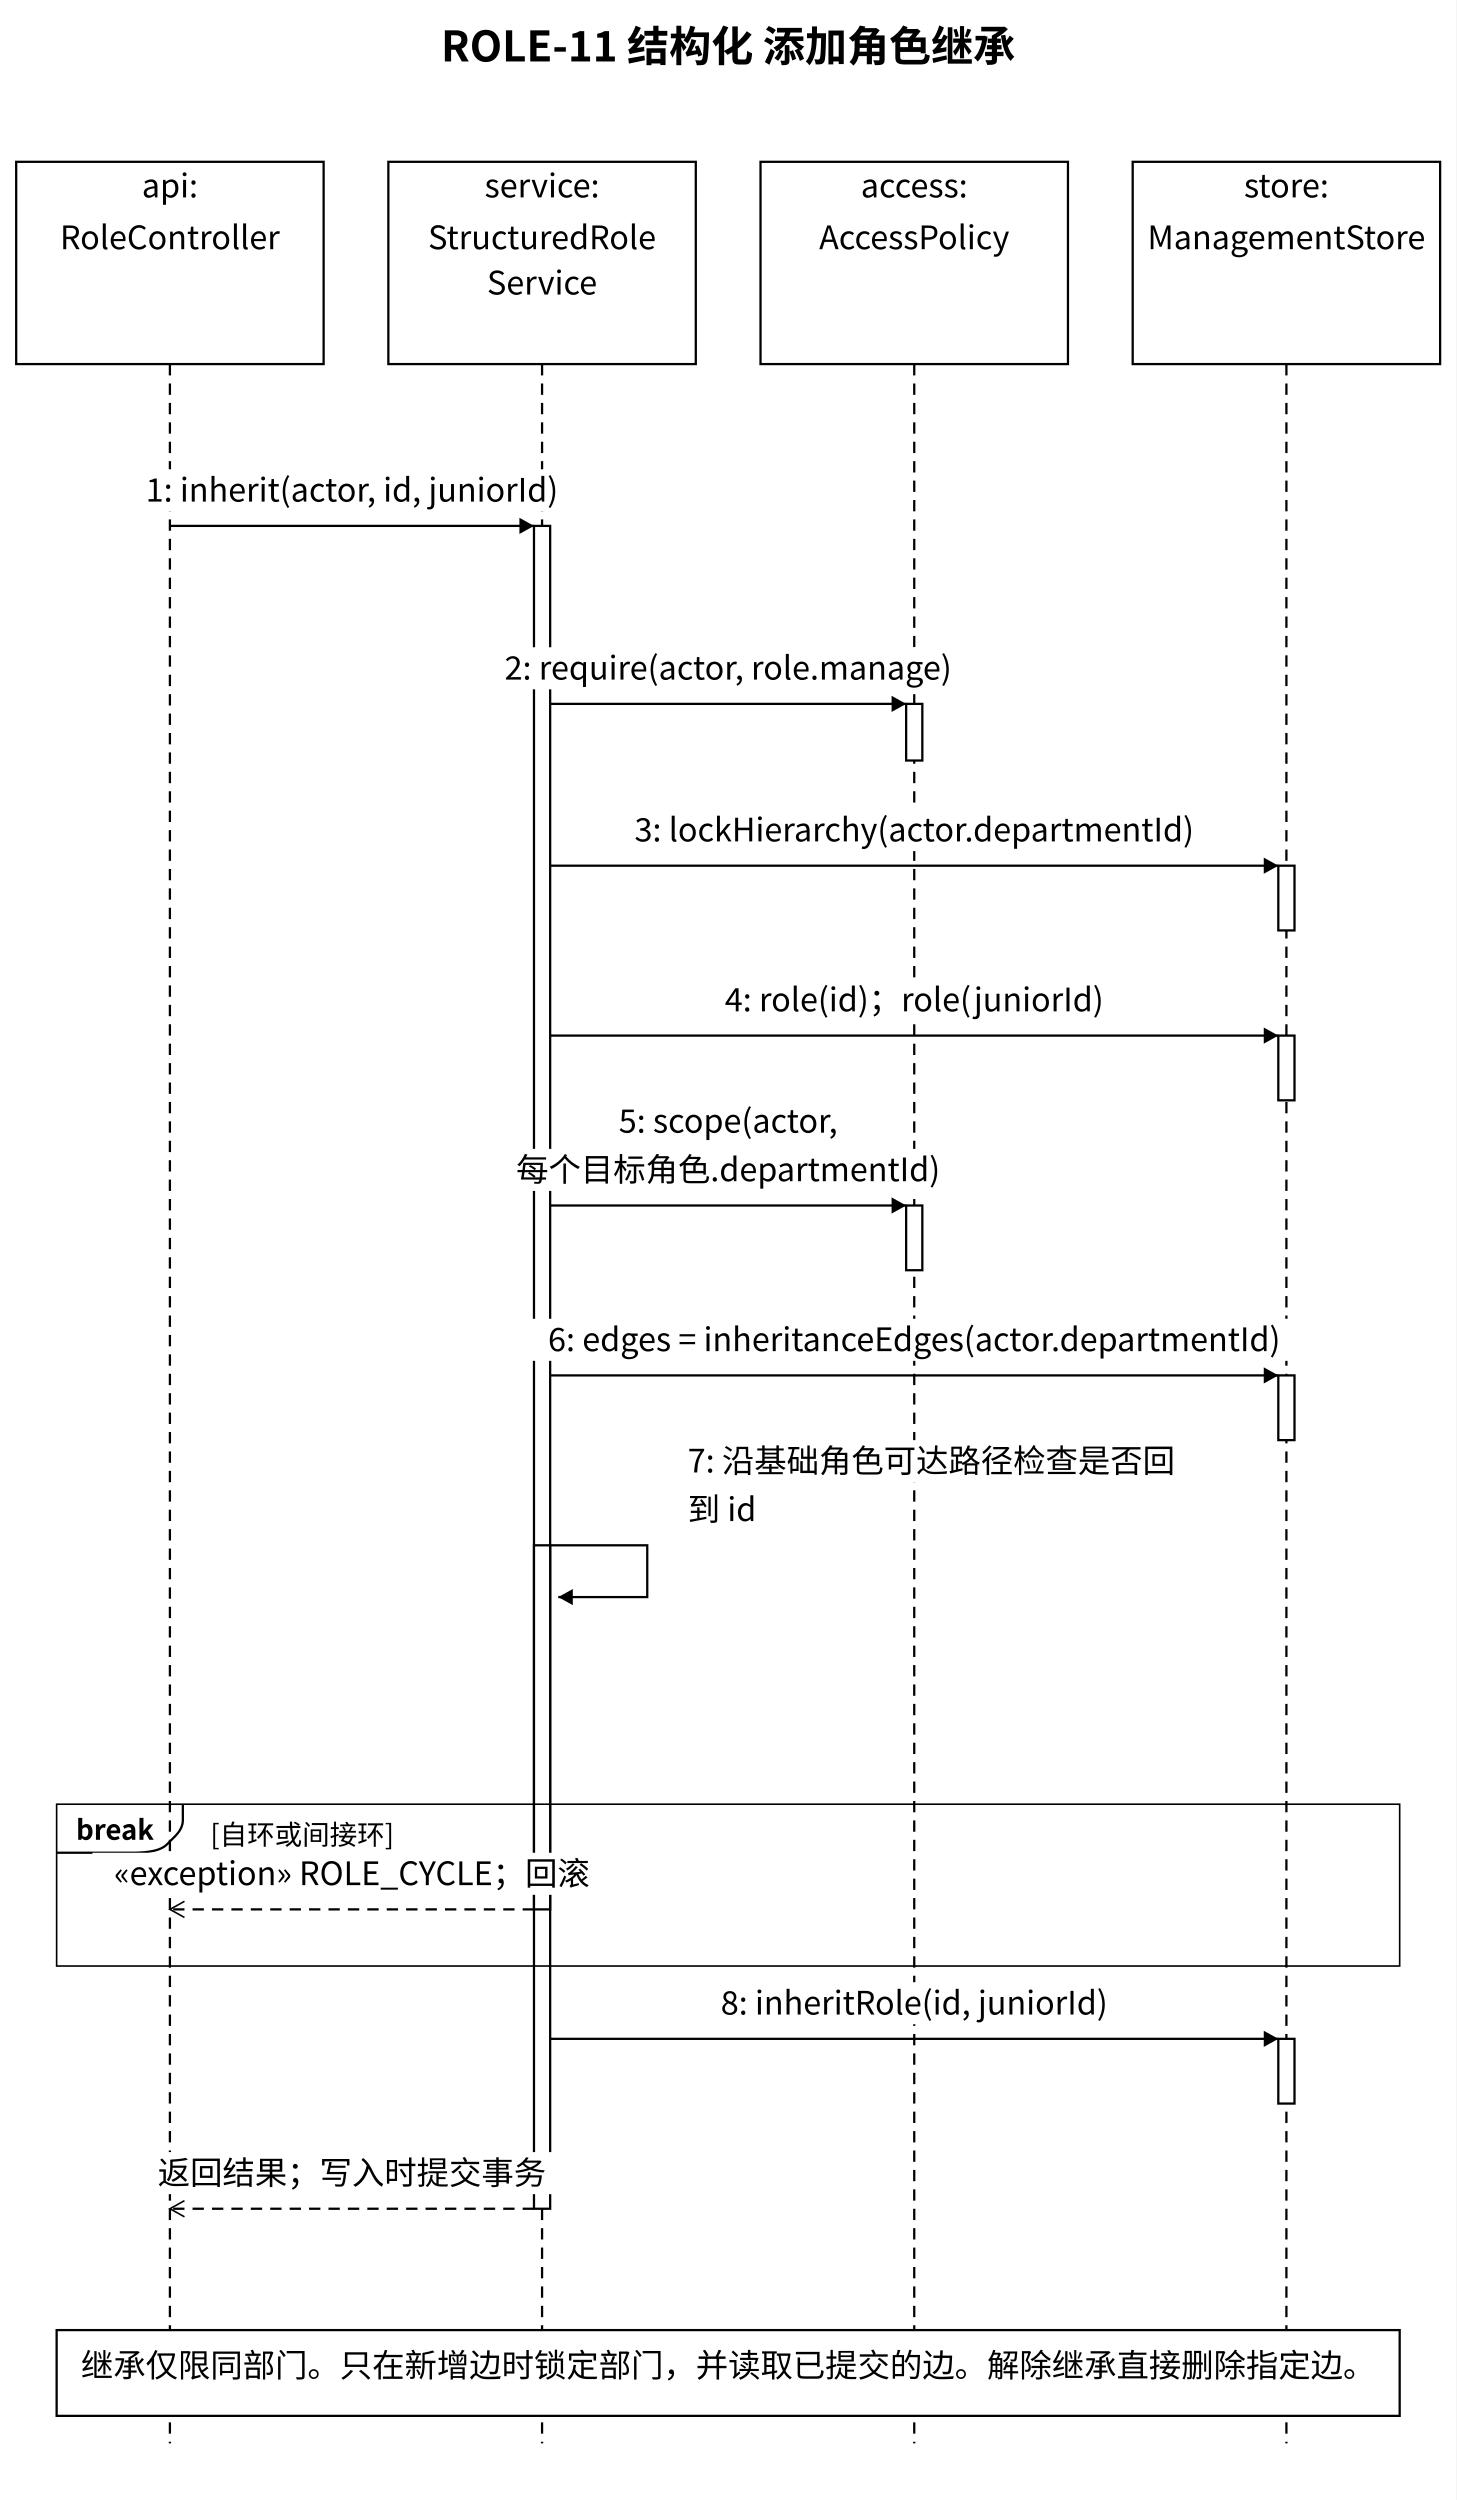
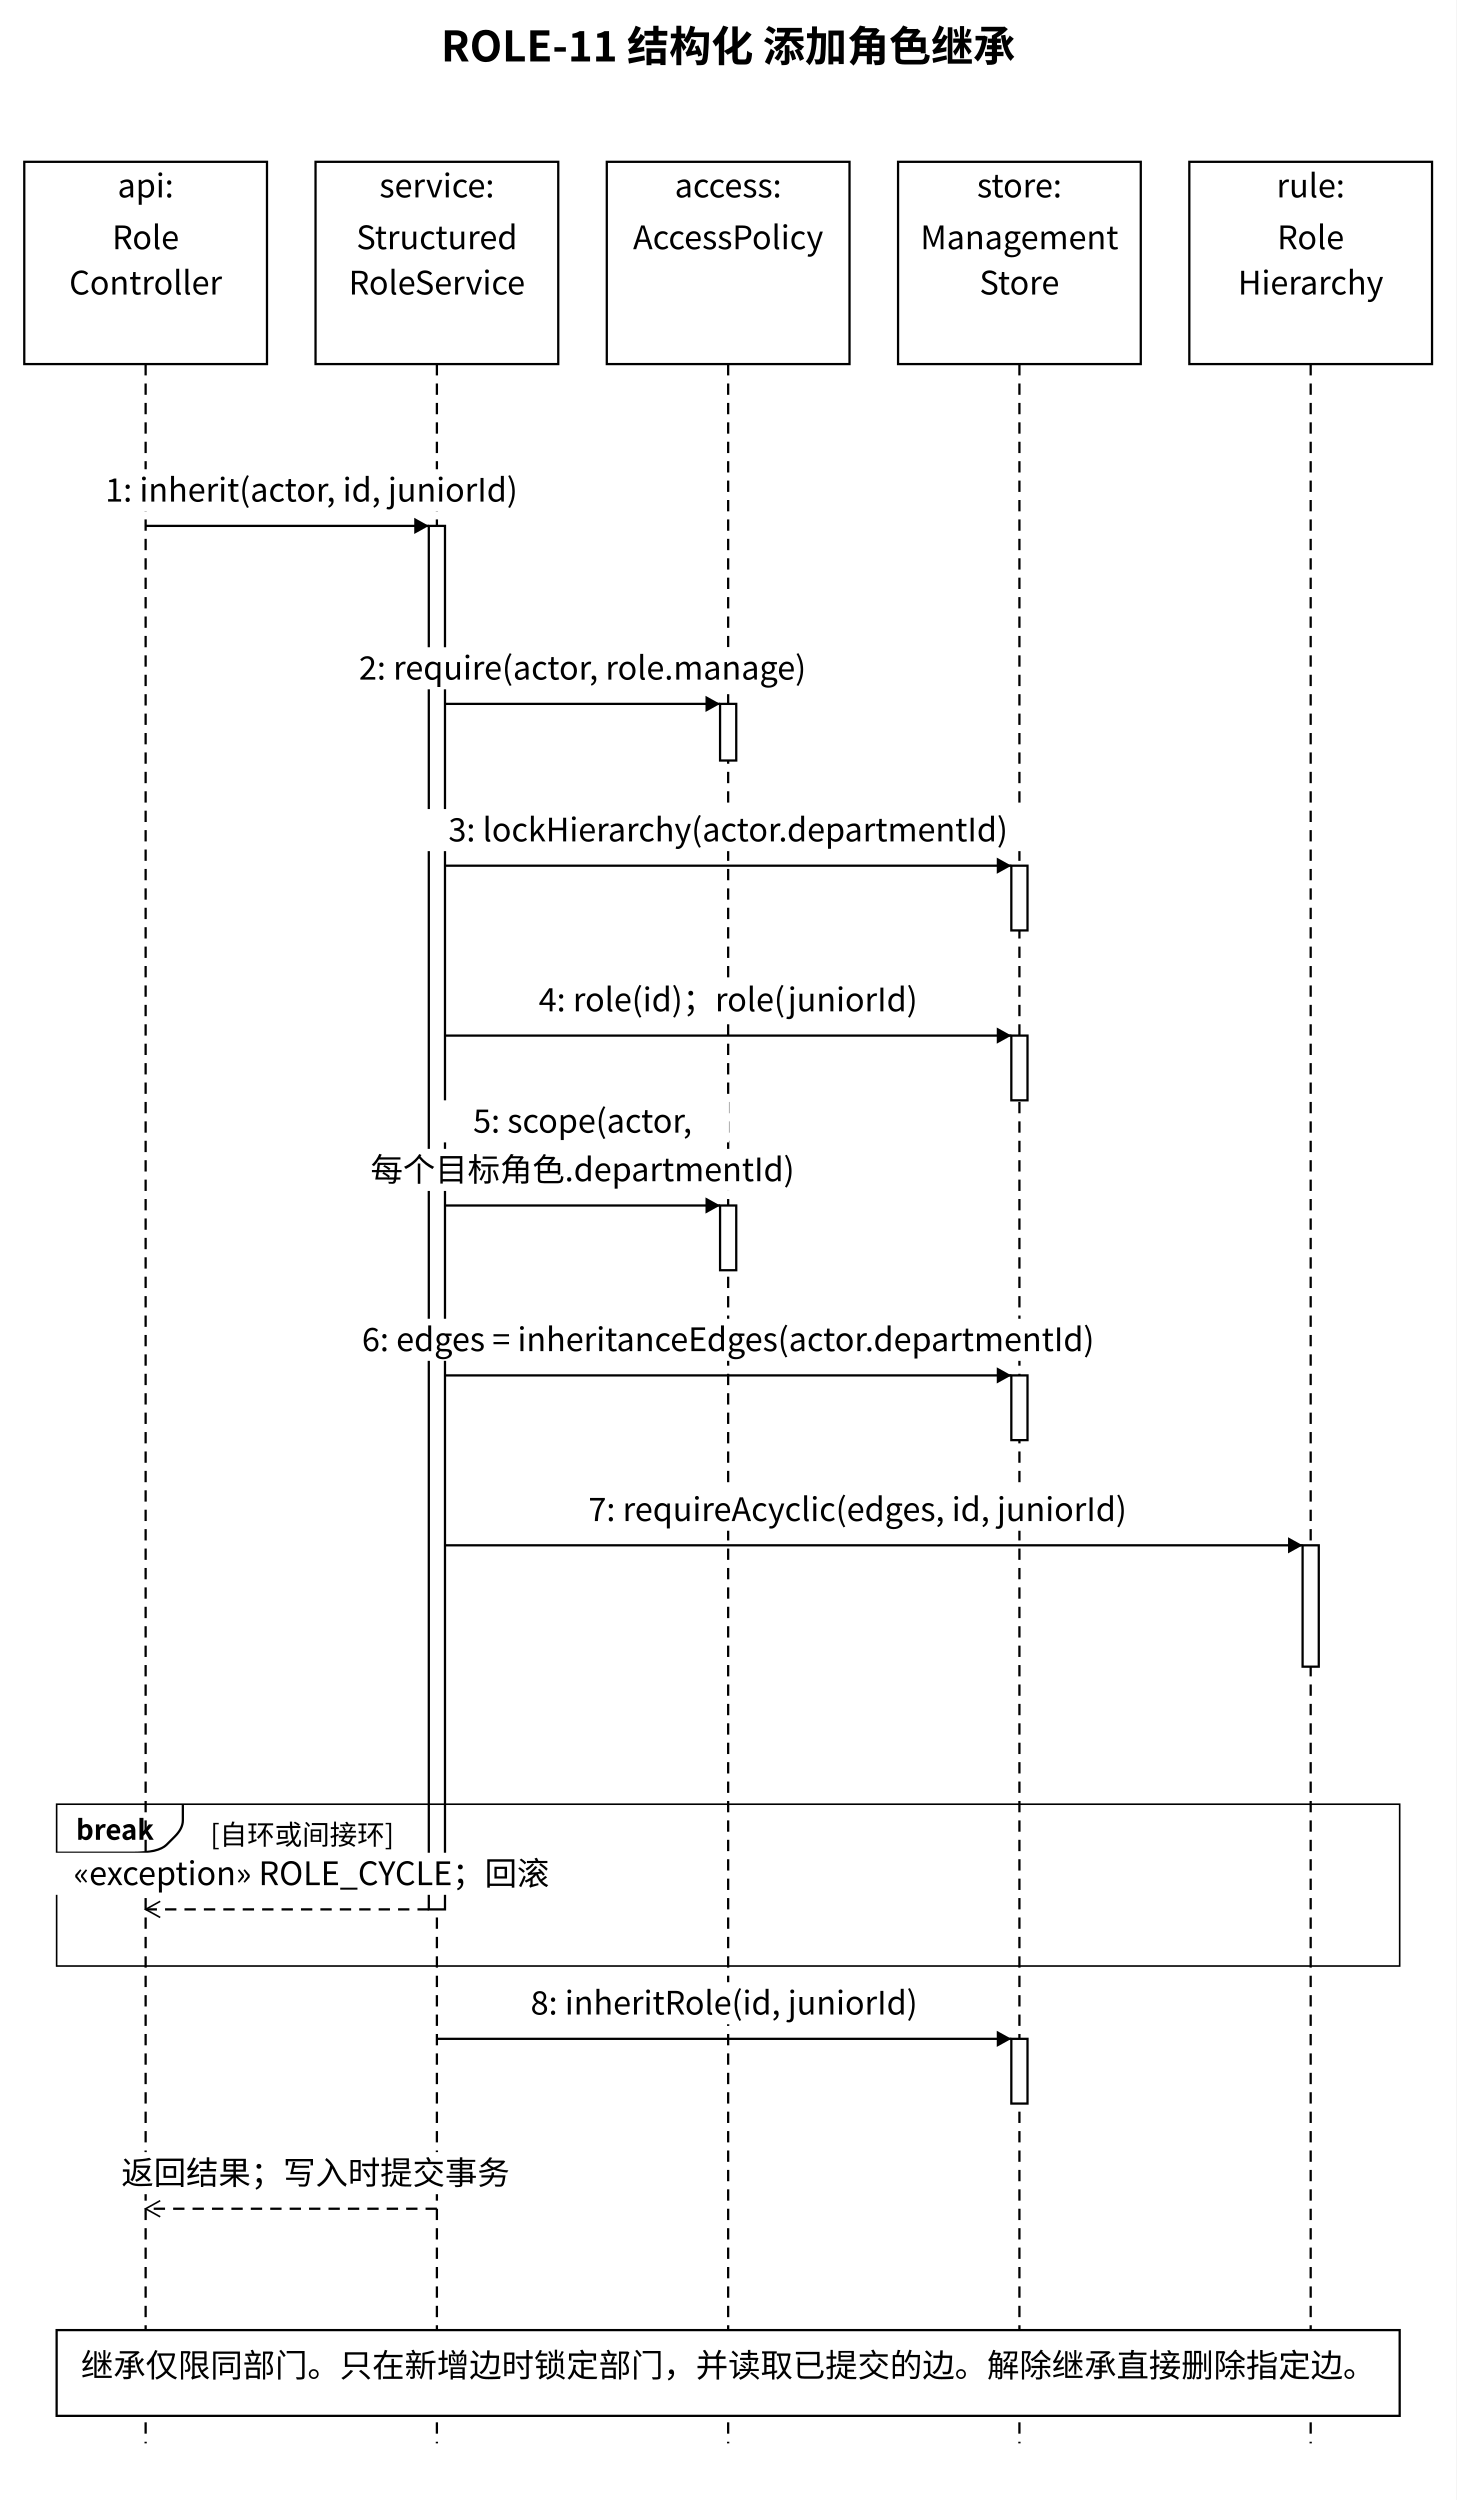
<svg xmlns="http://www.w3.org/2000/svg" width="900" height="1545" viewBox="0 0 900 1545">
  <style>text{font-family:'PingFang SC','Microsoft YaHei','Noto Sans CJK SC',system-ui,sans-serif;fill:black}</style>
  <defs>
    <marker id="open" markerWidth="12" markerHeight="12" refX="10" refY="6" orient="auto" markerUnits="userSpaceOnUse">
      <path d="M1,1 L10,6 L1,11" fill="none" stroke="black" />
    </marker>
    <marker id="filled" markerWidth="12" markerHeight="12" refX="10" refY="6" orient="auto" markerUnits="userSpaceOnUse">
      <path d="M1,1 L10,6 L1,11 Z" fill="black" />
    </marker>
    <marker id="triangle" markerWidth="16" markerHeight="16" refX="14" refY="8" orient="auto" markerUnits="userSpaceOnUse">
      <path d="M1,1 L14,8 L1,15 Z" fill="white" stroke="black" />
    </marker>
  </defs>
  <rect width="100%" height="100%" fill="white" />
  <text x="450.0" y="38" font-size="26" text-anchor="middle" font-weight="600">ROLE-11 结构化 添加角色继承</text>
-   <rect x="10" y="100" width="190" height="125" rx="0" fill="white" stroke="black" stroke-width="1.4" />
-   <text x="105" y="122" font-size="20" text-anchor="middle" font-weight="400">api:</text>
-   <text x="105" y="154" font-size="20" text-anchor="middle" font-weight="400">RoleController</text>
-   <path d="M 105,225 L 105,1510" fill="none" stroke="black" stroke-width="1.4" stroke-dasharray="7 5" />
-   <rect x="240" y="100" width="190" height="125" rx="0" fill="white" stroke="black" stroke-width="1.4" />
-   <text x="335" y="122" font-size="20" text-anchor="middle" font-weight="400">service:</text>
-   <text x="335" y="154" font-size="20" text-anchor="middle" font-weight="400">StructuredRole</text>
-   <text x="335" y="182" font-size="20" text-anchor="middle" font-weight="400">Service</text>
-   <path d="M 335,225 L 335,1510" fill="none" stroke="black" stroke-width="1.4" stroke-dasharray="7 5" />
-   <rect x="470" y="100" width="190" height="125" rx="0" fill="white" stroke="black" stroke-width="1.4" />
-   <text x="565" y="122" font-size="20" text-anchor="middle" font-weight="400">access:</text>
-   <text x="565" y="154" font-size="20" text-anchor="middle" font-weight="400">AccessPolicy</text>
-   <path d="M 565,225 L 565,1510" fill="none" stroke="black" stroke-width="1.4" stroke-dasharray="7 5" />
-   <rect x="700" y="100" width="190" height="125" rx="0" fill="white" stroke="black" stroke-width="1.4" />
-   <text x="795" y="122" font-size="20" text-anchor="middle" font-weight="400">store:</text>
-   <text x="795" y="154" font-size="20" text-anchor="middle" font-weight="400">ManagementStore</text>
-   <path d="M 795,225 L 795,1510" fill="none" stroke="black" stroke-width="1.4" stroke-dasharray="7 5" />
-   <rect x="330" y="325" width="10" height="1040" rx="0" fill="white" stroke="black" stroke-width="1.4" />
-   <path d="M 105,325 L 330,325" fill="none" stroke="black" stroke-width="1.4" marker-end="url(#filled)" />
-   <rect x="35.8" y="290" width="363.4" height="26" fill="white" />
-   <text x="217.5" y="310" font-size="20" text-anchor="middle" font-weight="400">1: inherit(actor, id, juniorId)</text>
-   <rect x="560" y="435" width="10" height="35" rx="0" fill="white" stroke="black" stroke-width="1.4" />
-   <path d="M 340,435 L 560,435" fill="none" stroke="black" stroke-width="1.4" marker-end="url(#filled)" />
-   <rect x="274.0" y="400" width="352" height="26" fill="white" />
-   <text x="450.0" y="420" font-size="20" text-anchor="middle" font-weight="400">2: require(actor, role.manage)</text>
-   <rect x="790" y="535" width="10" height="40" rx="0" fill="white" stroke="black" stroke-width="1.4" />
-   <path d="M 340,535 L 790,535" fill="none" stroke="black" stroke-width="1.4" marker-end="url(#filled)" />
-   <rect x="354.8" y="500" width="420.4" height="26" fill="white" />
-   <text x="565.0" y="520" font-size="20" text-anchor="middle" font-weight="400">3: lockHierarchy(actor.departmentId)</text>
-   <rect x="790" y="640" width="10" height="40" rx="0" fill="white" stroke="black" stroke-width="1.4" />
-   <path d="M 340,640 L 790,640" fill="none" stroke="black" stroke-width="1.4" marker-end="url(#filled)" />
-   <rect x="407.5" y="605" width="315" height="26" fill="white" />
-   <text x="565.0" y="625" font-size="20" text-anchor="middle" font-weight="400">4: role(id)；role(juniorId)</text>
-   <rect x="560" y="745" width="10" height="40" rx="0" fill="white" stroke="black" stroke-width="1.4" />
-   <path d="M 340,745 L 560,745" fill="none" stroke="black" stroke-width="1.4" marker-end="url(#filled)" />
-   <rect x="359.5" y="680" width="181" height="26" fill="white" />
-   <text x="450.0" y="700" font-size="20" text-anchor="middle" font-weight="400">5: scope(actor,</text>
-   <rect x="305.2" y="710" width="289.6" height="26" fill="white" />
-   <text x="450.0" y="730" font-size="20" text-anchor="middle" font-weight="400">每个目标角色.departmentId)</text>
-   <rect x="790" y="850" width="10" height="40" rx="0" fill="white" stroke="black" stroke-width="1.4" />
-   <path d="M 340,850 L 790,850" fill="none" stroke="black" stroke-width="1.4" marker-end="url(#filled)" />
-   <rect x="292.1" y="815" width="545.8" height="26" fill="white" />
-   <text x="565.0" y="835" font-size="20" text-anchor="middle" font-weight="400">6: edges = inheritanceEdges(actor.departmentId)</text>
-   <rect x="330" y="955" width="10" height="225" rx="0" fill="white" stroke="black" stroke-width="1.4" />
-   <path d="M 340,955 L 400,955 L 400,987 L 345,987" fill="none" stroke="black" stroke-width="1.4" marker-end="url(#filled)" />
-   <rect x="420" y="890" width="324.2" height="26" fill="white" />
-   <text x="425" y="910" font-size="20" text-anchor="start" font-weight="400">7: 沿基础角色可达路径检查是否回</text>
-   <rect x="420" y="920" width="64.2" height="26" fill="white" />
-   <text x="425" y="940" font-size="20" text-anchor="start" font-weight="400">到 id</text>
+   <rect x="15" y="100" width="150" height="125" rx="0" fill="white" stroke="black" stroke-width="1.4" />
+   <text x="90" y="122" font-size="20" text-anchor="middle" font-weight="400">api:</text>
+   <text x="90" y="154" font-size="20" text-anchor="middle" font-weight="400">Role</text>
+   <text x="90" y="182" font-size="20" text-anchor="middle" font-weight="400">Controller</text>
+   <path d="M 90,225 L 90,1510" fill="none" stroke="black" stroke-width="1.4" stroke-dasharray="7 5" />
+   <rect x="195" y="100" width="150" height="125" rx="0" fill="white" stroke="black" stroke-width="1.4" />
+   <text x="270" y="122" font-size="20" text-anchor="middle" font-weight="400">service:</text>
+   <text x="270" y="154" font-size="20" text-anchor="middle" font-weight="400">Structured</text>
+   <text x="270" y="182" font-size="20" text-anchor="middle" font-weight="400">RoleService</text>
+   <path d="M 270,225 L 270,1510" fill="none" stroke="black" stroke-width="1.4" stroke-dasharray="7 5" />
+   <rect x="375" y="100" width="150" height="125" rx="0" fill="white" stroke="black" stroke-width="1.4" />
+   <text x="450" y="122" font-size="20" text-anchor="middle" font-weight="400">access:</text>
+   <text x="450" y="154" font-size="20" text-anchor="middle" font-weight="400">AccessPolicy</text>
+   <path d="M 450,225 L 450,1510" fill="none" stroke="black" stroke-width="1.4" stroke-dasharray="7 5" />
+   <rect x="555" y="100" width="150" height="125" rx="0" fill="white" stroke="black" stroke-width="1.4" />
+   <text x="630" y="122" font-size="20" text-anchor="middle" font-weight="400">store:</text>
+   <text x="630" y="154" font-size="20" text-anchor="middle" font-weight="400">Management</text>
+   <text x="630" y="182" font-size="20" text-anchor="middle" font-weight="400">Store</text>
+   <path d="M 630,225 L 630,1510" fill="none" stroke="black" stroke-width="1.4" stroke-dasharray="7 5" />
+   <rect x="735" y="100" width="150" height="125" rx="0" fill="white" stroke="black" stroke-width="1.4" />
+   <text x="810" y="122" font-size="20" text-anchor="middle" font-weight="400">rule:</text>
+   <text x="810" y="154" font-size="20" text-anchor="middle" font-weight="400">Role</text>
+   <text x="810" y="182" font-size="20" text-anchor="middle" font-weight="400">Hierarchy</text>
+   <path d="M 810,225 L 810,1510" fill="none" stroke="black" stroke-width="1.4" stroke-dasharray="7 5" />
+   <rect x="265" y="325" width="10" height="855" rx="0" fill="white" stroke="black" stroke-width="1.4" />
+   <path d="M 90,325 L 265,325" fill="none" stroke="black" stroke-width="1.4" marker-end="url(#filled)" />
+   <rect x="10.8" y="290" width="363.4" height="26" fill="white" />
+   <text x="192.5" y="310" font-size="20" text-anchor="middle" font-weight="400">1: inherit(actor, id, juniorId)</text>
+   <rect x="445" y="435" width="10" height="35" rx="0" fill="white" stroke="black" stroke-width="1.4" />
+   <path d="M 275,435 L 445,435" fill="none" stroke="black" stroke-width="1.4" marker-end="url(#filled)" />
+   <rect x="184" y="400" width="352" height="26" fill="white" />
+   <text x="360.0" y="420" font-size="20" text-anchor="middle" font-weight="400">2: require(actor, role.manage)</text>
+   <rect x="625" y="535" width="10" height="40" rx="0" fill="white" stroke="black" stroke-width="1.4" />
+   <path d="M 275,535 L 625,535" fill="none" stroke="black" stroke-width="1.4" marker-end="url(#filled)" />
+   <rect x="239.8" y="500" width="420.4" height="26" fill="white" />
+   <text x="450.0" y="520" font-size="20" text-anchor="middle" font-weight="400">3: lockHierarchy(actor.departmentId)</text>
+   <rect x="625" y="640" width="10" height="40" rx="0" fill="white" stroke="black" stroke-width="1.4" />
+   <path d="M 275,640 L 625,640" fill="none" stroke="black" stroke-width="1.4" marker-end="url(#filled)" />
+   <rect x="292.5" y="605" width="315" height="26" fill="white" />
+   <text x="450.0" y="625" font-size="20" text-anchor="middle" font-weight="400">4: role(id)；role(juniorId)</text>
+   <rect x="445" y="745" width="10" height="40" rx="0" fill="white" stroke="black" stroke-width="1.4" />
+   <path d="M 275,745 L 445,745" fill="none" stroke="black" stroke-width="1.4" marker-end="url(#filled)" />
+   <rect x="269.5" y="680" width="181" height="26" fill="white" />
+   <text x="360.0" y="700" font-size="20" text-anchor="middle" font-weight="400">5: scope(actor,</text>
+   <rect x="215.2" y="710" width="289.6" height="26" fill="white" />
+   <text x="360.0" y="730" font-size="20" text-anchor="middle" font-weight="400">每个目标角色.departmentId)</text>
+   <rect x="625" y="850" width="10" height="40" rx="0" fill="white" stroke="black" stroke-width="1.4" />
+   <path d="M 275,850 L 625,850" fill="none" stroke="black" stroke-width="1.4" marker-end="url(#filled)" />
+   <rect x="177.1" y="815" width="545.8" height="26" fill="white" />
+   <text x="450.0" y="835" font-size="20" text-anchor="middle" font-weight="400">6: edges = inheritanceEdges(actor.departmentId)</text>
+   <rect x="805" y="955" width="10" height="75" rx="0" fill="white" stroke="black" stroke-width="1.4" />
+   <path d="M 275,955 L 805,955" fill="none" stroke="black" stroke-width="1.4" marker-end="url(#filled)" />
+   <rect x="308.4" y="920" width="443.2" height="26" fill="white" />
+   <text x="530.0" y="940" font-size="20" text-anchor="middle" font-weight="400">7: requireAcyclic(edges, id, juniorId)</text>
  <rect x="35" y="1115" width="830" height="100" fill="none" stroke="black" />
  <path d="M 35,1145 L 82.0,1145.0 Q 98,1145 103.0,1140.0 L 108.0,1135.0 Q 113,1130 113.0,1125.0 L 113,1115" fill="none" stroke="black" stroke-width="1.4" />
  <text x="47" y="1137" font-size="17" text-anchor="start" font-weight="600">break</text>
  <rect x="125" y="1123" width="131.38" height="23" fill="white" />
  <text x="130" y="1140" font-size="17" text-anchor="start" font-weight="400">[自环或间接环]</text>
-   <path d="M 330,1180 L 105,1180" fill="none" stroke="black" stroke-width="1.4" stroke-dasharray="7 5" marker-end="url(#open)" />
-   <rect x="57.1" y="1145" width="320.8" height="26" fill="white" />
-   <text x="217.5" y="1165" font-size="20" text-anchor="middle" font-weight="400">«exception» ROLE_CYCLE；回滚</text>
-   <rect x="790" y="1260" width="10" height="40" rx="0" fill="white" stroke="black" stroke-width="1.4" />
-   <path d="M 340,1260 L 790,1260" fill="none" stroke="black" stroke-width="1.4" marker-end="url(#filled)" />
-   <rect x="400.4" y="1225" width="329.2" height="26" fill="white" />
-   <text x="565.0" y="1245" font-size="20" text-anchor="middle" font-weight="400">8: inheritRole(id, juniorId)</text>
-   <path d="M 330,1365 L 105,1365" fill="none" stroke="black" stroke-width="1.4" stroke-dasharray="7 5" marker-end="url(#open)" />
-   <rect x="92.5" y="1330" width="250" height="26" fill="white" />
-   <text x="217.5" y="1350" font-size="20" text-anchor="middle" font-weight="400">返回结果；写入时提交事务</text>
+   <path d="M 265,1180 L 90,1180" fill="none" stroke="black" stroke-width="1.4" stroke-dasharray="7 5" marker-end="url(#open)" />
+   <rect x="32.1" y="1145" width="320.8" height="26" fill="white" />
+   <text x="192.5" y="1165" font-size="20" text-anchor="middle" font-weight="400">«exception» ROLE_CYCLE；回滚</text>
+   <rect x="625" y="1260" width="10" height="40" rx="0" fill="white" stroke="black" stroke-width="1.4" />
+   <path d="M 270,1260 L 625,1260" fill="none" stroke="black" stroke-width="1.4" marker-end="url(#filled)" />
+   <rect x="282.9" y="1225" width="329.2" height="26" fill="white" />
+   <text x="447.5" y="1245" font-size="20" text-anchor="middle" font-weight="400">8: inheritRole(id, juniorId)</text>
+   <path d="M 270,1365 L 90,1365" fill="none" stroke="black" stroke-width="1.4" stroke-dasharray="7 5" marker-end="url(#open)" />
+   <rect x="70.0" y="1330" width="250" height="26" fill="white" />
+   <text x="195.0" y="1350" font-size="20" text-anchor="middle" font-weight="400">返回结果；写入时提交事务</text>
  <rect x="35" y="1440" width="830" height="53" rx="0" fill="white" stroke="black" stroke-width="1.4" />
  <text x="50" y="1469" font-size="20" text-anchor="start" font-weight="400">继承仅限同部门。只在新增边时锁定部门，并读取已提交的边。解除继承直接删除指定边。</text>
</svg>
